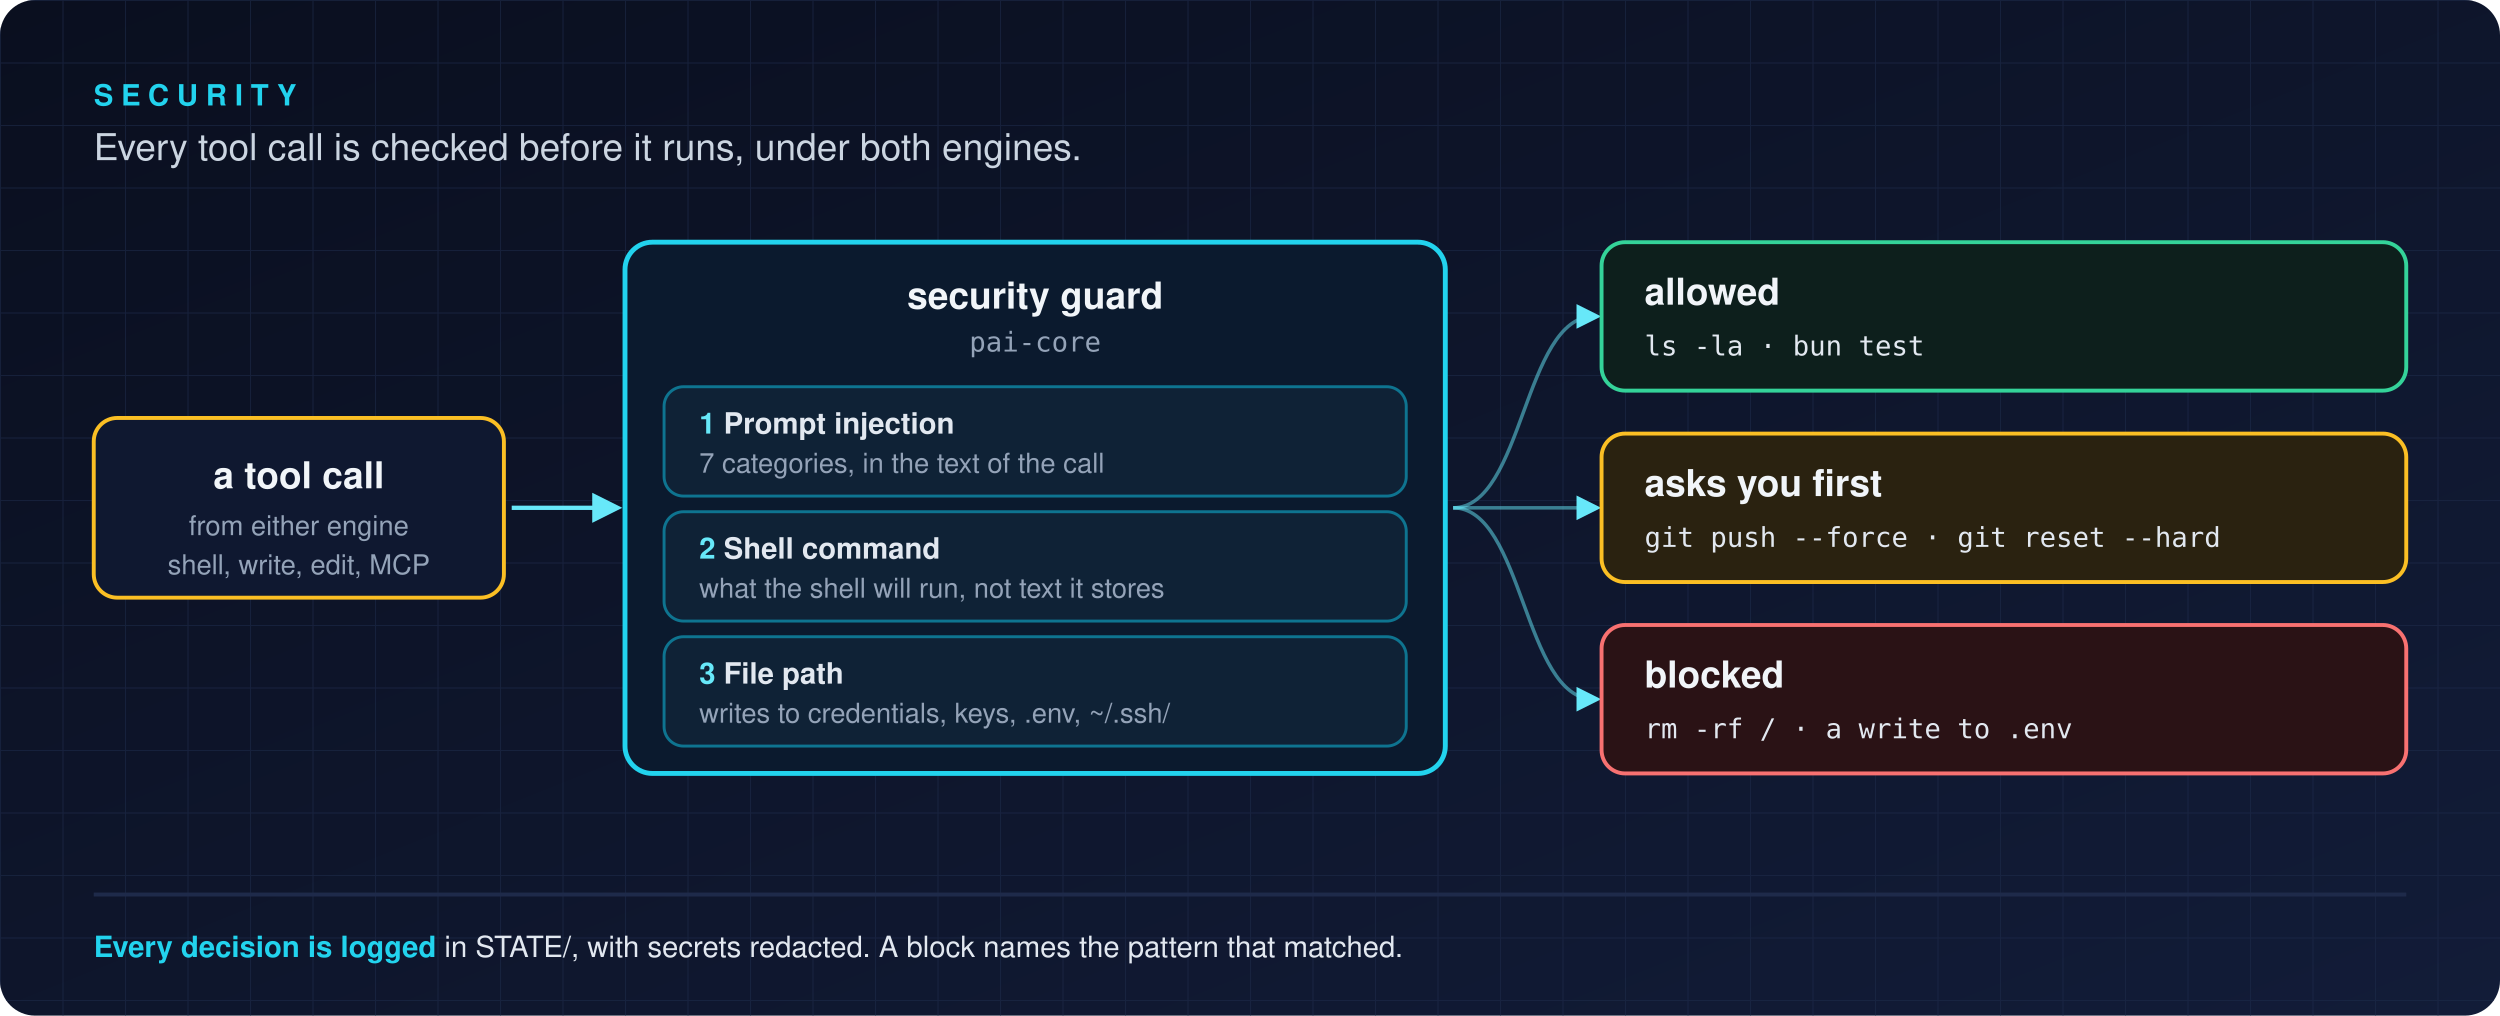
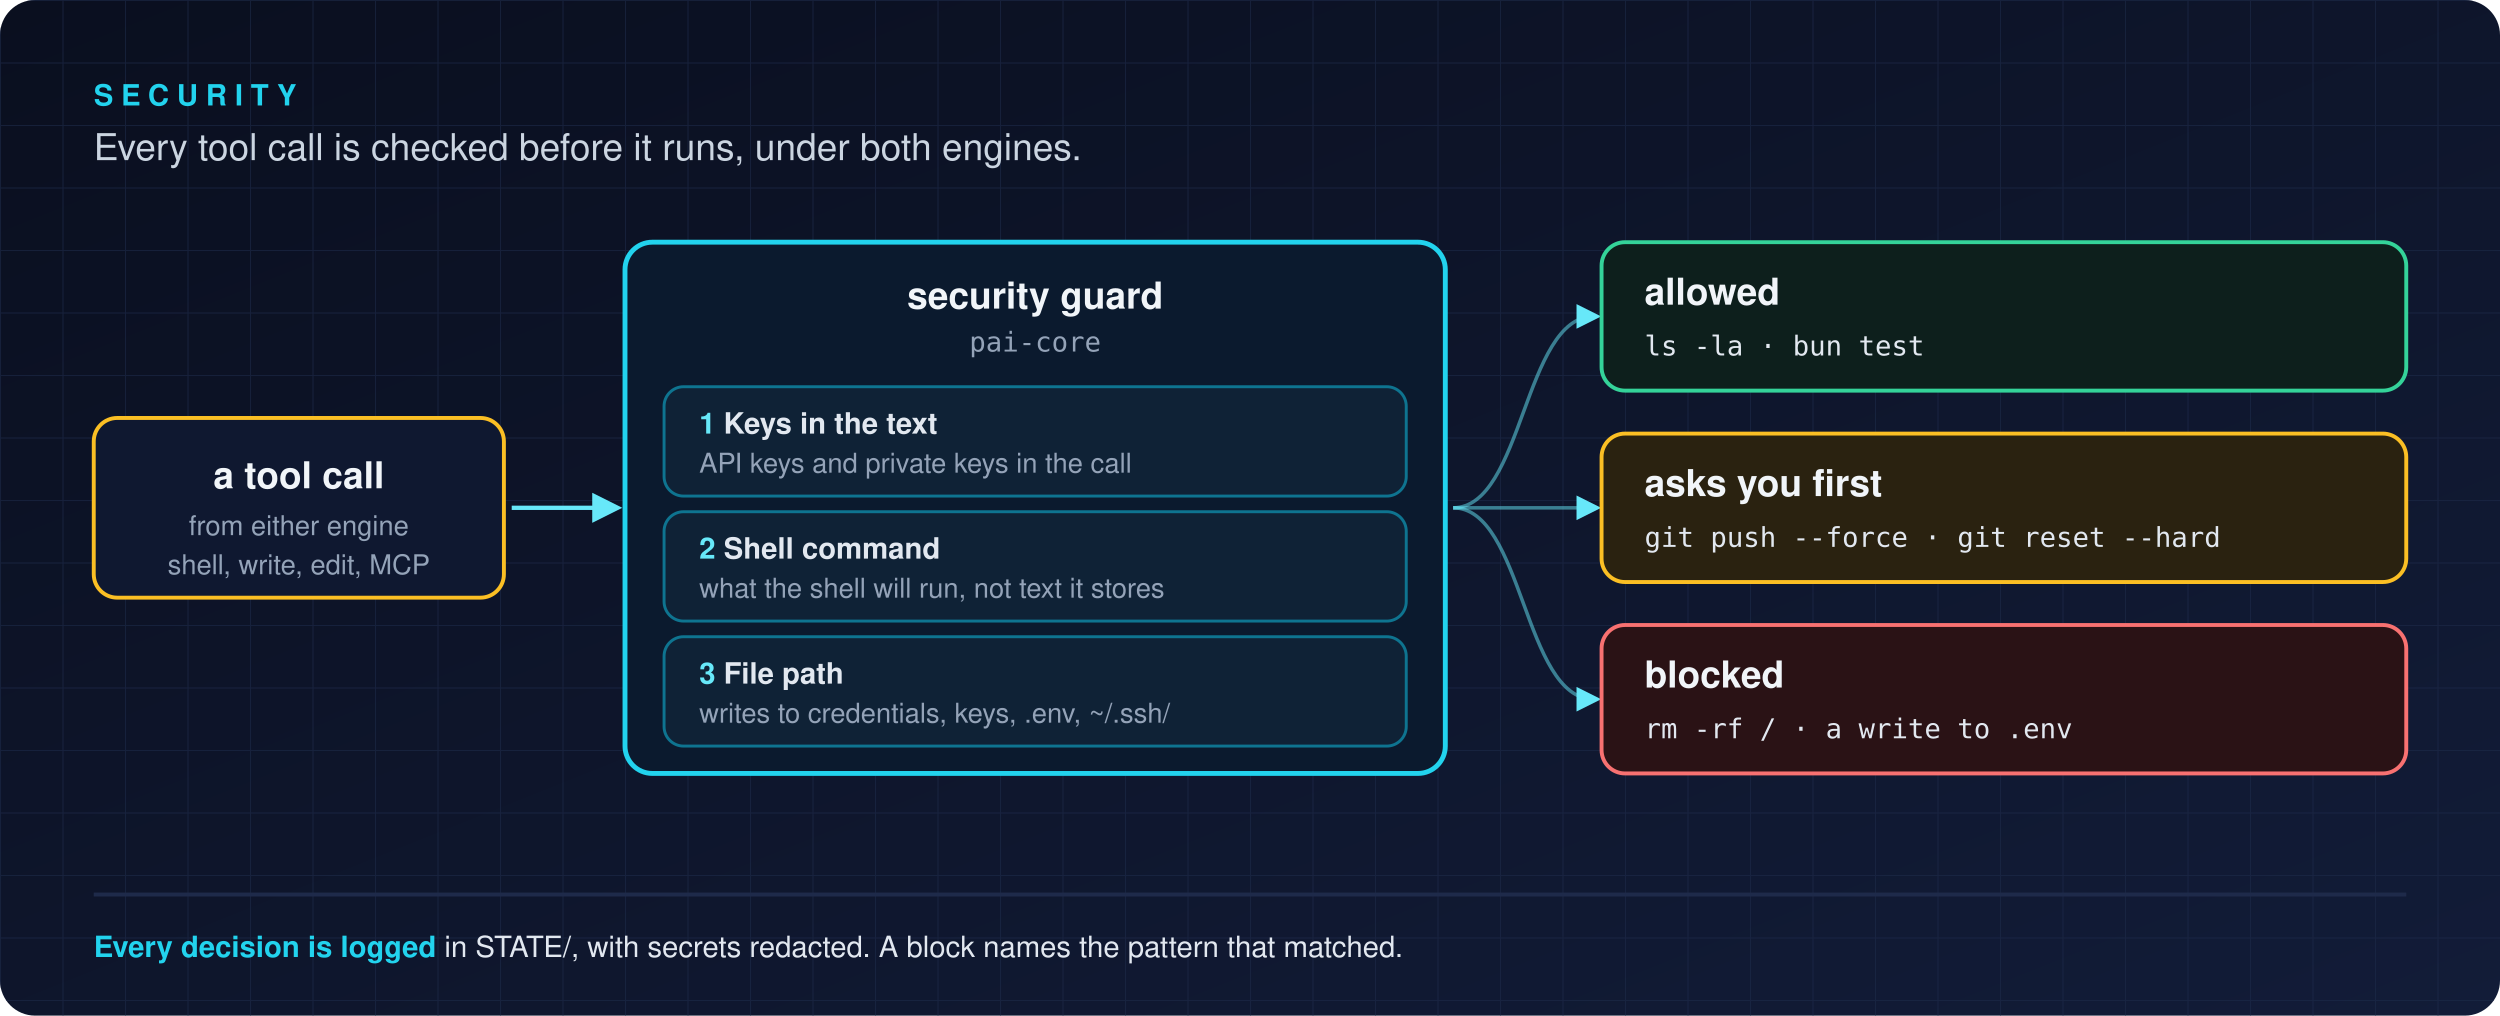
<svg xmlns="http://www.w3.org/2000/svg" viewBox="0 0 1280 520" width="1280" height="520" role="img" aria-labelledby="t d">
  <defs>
    <linearGradient id="bg" x1="0" y1="0" x2="1" y2="1">
      <stop offset="0" stop-color="#0a0f1f" />
      <stop offset="1" stop-color="#121c38" />
    </linearGradient>
    <pattern id="grid" width="32" height="32" patternUnits="userSpaceOnUse">
      <path d="M32 0H0V32" fill="none" stroke="#1e2a4a" stroke-width="1" />
    </pattern>
    <marker id="arr" viewBox="0 0 10 10" refX="7" refY="5" markerWidth="7" markerHeight="7" orient="auto">
      <path d="M0 0L10 5L0 10z" fill="#67e8f9" />
    </marker>
    <style>
      .sans { font-family: ui-sans-serif, system-ui, -apple-system, "Segoe UI", Helvetica, Arial, "DejaVu Sans", sans-serif; }
      .mono { font-family: ui-monospace, SFMono-Regular, Menlo, Consolas, "DejaVu Sans Mono", monospace; }
      .lbl { fill: #22d3ee; font-size: 15px; font-weight: 700; letter-spacing: 4px; }
      .sub { fill: #cbd5e1; font-size: 19px; }
      .h { fill: #f1f5f9; font-size: 19px; font-weight: 700; }
      .hc { fill: #f1f5f9; font-size: 19px; font-weight: 700; text-anchor: middle; }
      .s { fill: #94a3b8; font-size: 14px; }
      .sc { fill: #94a3b8; font-size: 14px; text-anchor: middle; }
      .t { fill: #e2e8f0; font-size: 15px; }
      .tc { fill: #e2e8f0; font-size: 15px; text-anchor: middle; }
      .flow { stroke: #67e8f9; stroke-width: 2.2; fill: none; marker-end: url(#arr); }
      .soft { stroke: #67e8f9; stroke-opacity: 0.5; stroke-width: 1.8; fill: none; }
    </style>
  </defs>
  <rect width="1280" height="520" rx="18" fill="url(#bg)" />
  <rect width="1280" height="520" rx="18" fill="url(#grid)" opacity="0.6" />
  <g class="sans">
    <text class="lbl" x="48" y="54">SECURITY</text>
    <text class="sub" x="48" y="82">Every tool call is checked before it runs, under both engines.</text>
  </g>
  <g class="sans">
    <rect x="48" y="214" width="210" height="92" rx="12" fill="#0f1830" stroke="#fbbf24" stroke-width="2" />
    <text class="hc" x="153" y="250">a tool call</text>
    <text class="sc" x="153" y="274">from either engine</text>
    <text class="sc" x="153" y="294">shell, write, edit, MCP</text>
    <path class="flow" d="M262 260 H 314" />
    <rect x="320" y="124" width="420" height="272" rx="14" fill="#0b1a2e" stroke="#22d3ee" stroke-width="2.5" />
    <text class="hc" x="530" y="158">security guard</text>
    <text class="sc mono" x="530" y="180">pai-core</text>
    <rect x="340" y="198" width="380" height="56" rx="10" fill="#0f2236" stroke="#0e7490" stroke-width="1.5" />
    <text class="t" x="358" y="222" font-weight="700">
-       <tspan fill="#67e8f9">1</tspan>  Prompt injection</text>
-     <text class="s" x="358" y="242">7 categories, in the text of the call</text>
+       <tspan fill="#67e8f9">1</tspan>  Keys in the text</text>
+     <text class="s" x="358" y="242">API keys and private keys in the call</text>
    <rect x="340" y="262" width="380" height="56" rx="10" fill="#0f2236" stroke="#0e7490" stroke-width="1.5" />
    <text class="t" x="358" y="286" font-weight="700">
      <tspan fill="#67e8f9">2</tspan>  Shell command</text>
    <text class="s" x="358" y="306">what the shell will run, not text it stores</text>
    <rect x="340" y="326" width="380" height="56" rx="10" fill="#0f2236" stroke="#0e7490" stroke-width="1.5" />
    <text class="t" x="358" y="350" font-weight="700">
      <tspan fill="#67e8f9">3</tspan>  File path</text>
    <text class="s" x="358" y="370">writes to credentials, keys, .env, ~/.ssh/</text>
    <path class="soft" d="M744 260 C 780 260 780 162 816 162" marker-end="url(#arr)" />
    <rect x="820" y="124" width="412" height="76" rx="12" fill="#0d1f1c" stroke="#34d399" stroke-width="2" />
    <text class="h" x="842" y="156" fill="#34d399">allowed</text>
    <text class="mono" x="842" y="182" fill="#e2e8f0" font-size="14">ls -la · bun test</text>
    <path class="soft" d="M744 260 C 780 260 780 260 816 260" marker-end="url(#arr)" />
    <rect x="820" y="222" width="412" height="76" rx="12" fill="#2a2210" stroke="#fbbf24" stroke-width="2" />
    <text class="h" x="842" y="254" fill="#fbbf24">asks you first</text>
    <text class="mono" x="842" y="280" fill="#e2e8f0" font-size="14">git push --force · git reset --hard</text>
    <path class="soft" d="M744 260 C 780 260 780 358 816 358" marker-end="url(#arr)" />
    <rect x="820" y="320" width="412" height="76" rx="12" fill="#2a1215" stroke="#f87171" stroke-width="2" />
    <text class="h" x="842" y="352" fill="#f87171">blocked</text>
    <text class="mono" x="842" y="378" fill="#e2e8f0" font-size="14">rm -rf / · a write to .env</text>
    <path d="M48 458 H1232" stroke="#1e2a4a" stroke-width="2" />
    <text class="t" x="48" y="490">
      <tspan fill="#22d3ee" font-weight="700">Every decision is logged</tspan> in STATE/, with secrets redacted. A block names the pattern that matched.</text>
  </g>
</svg>
